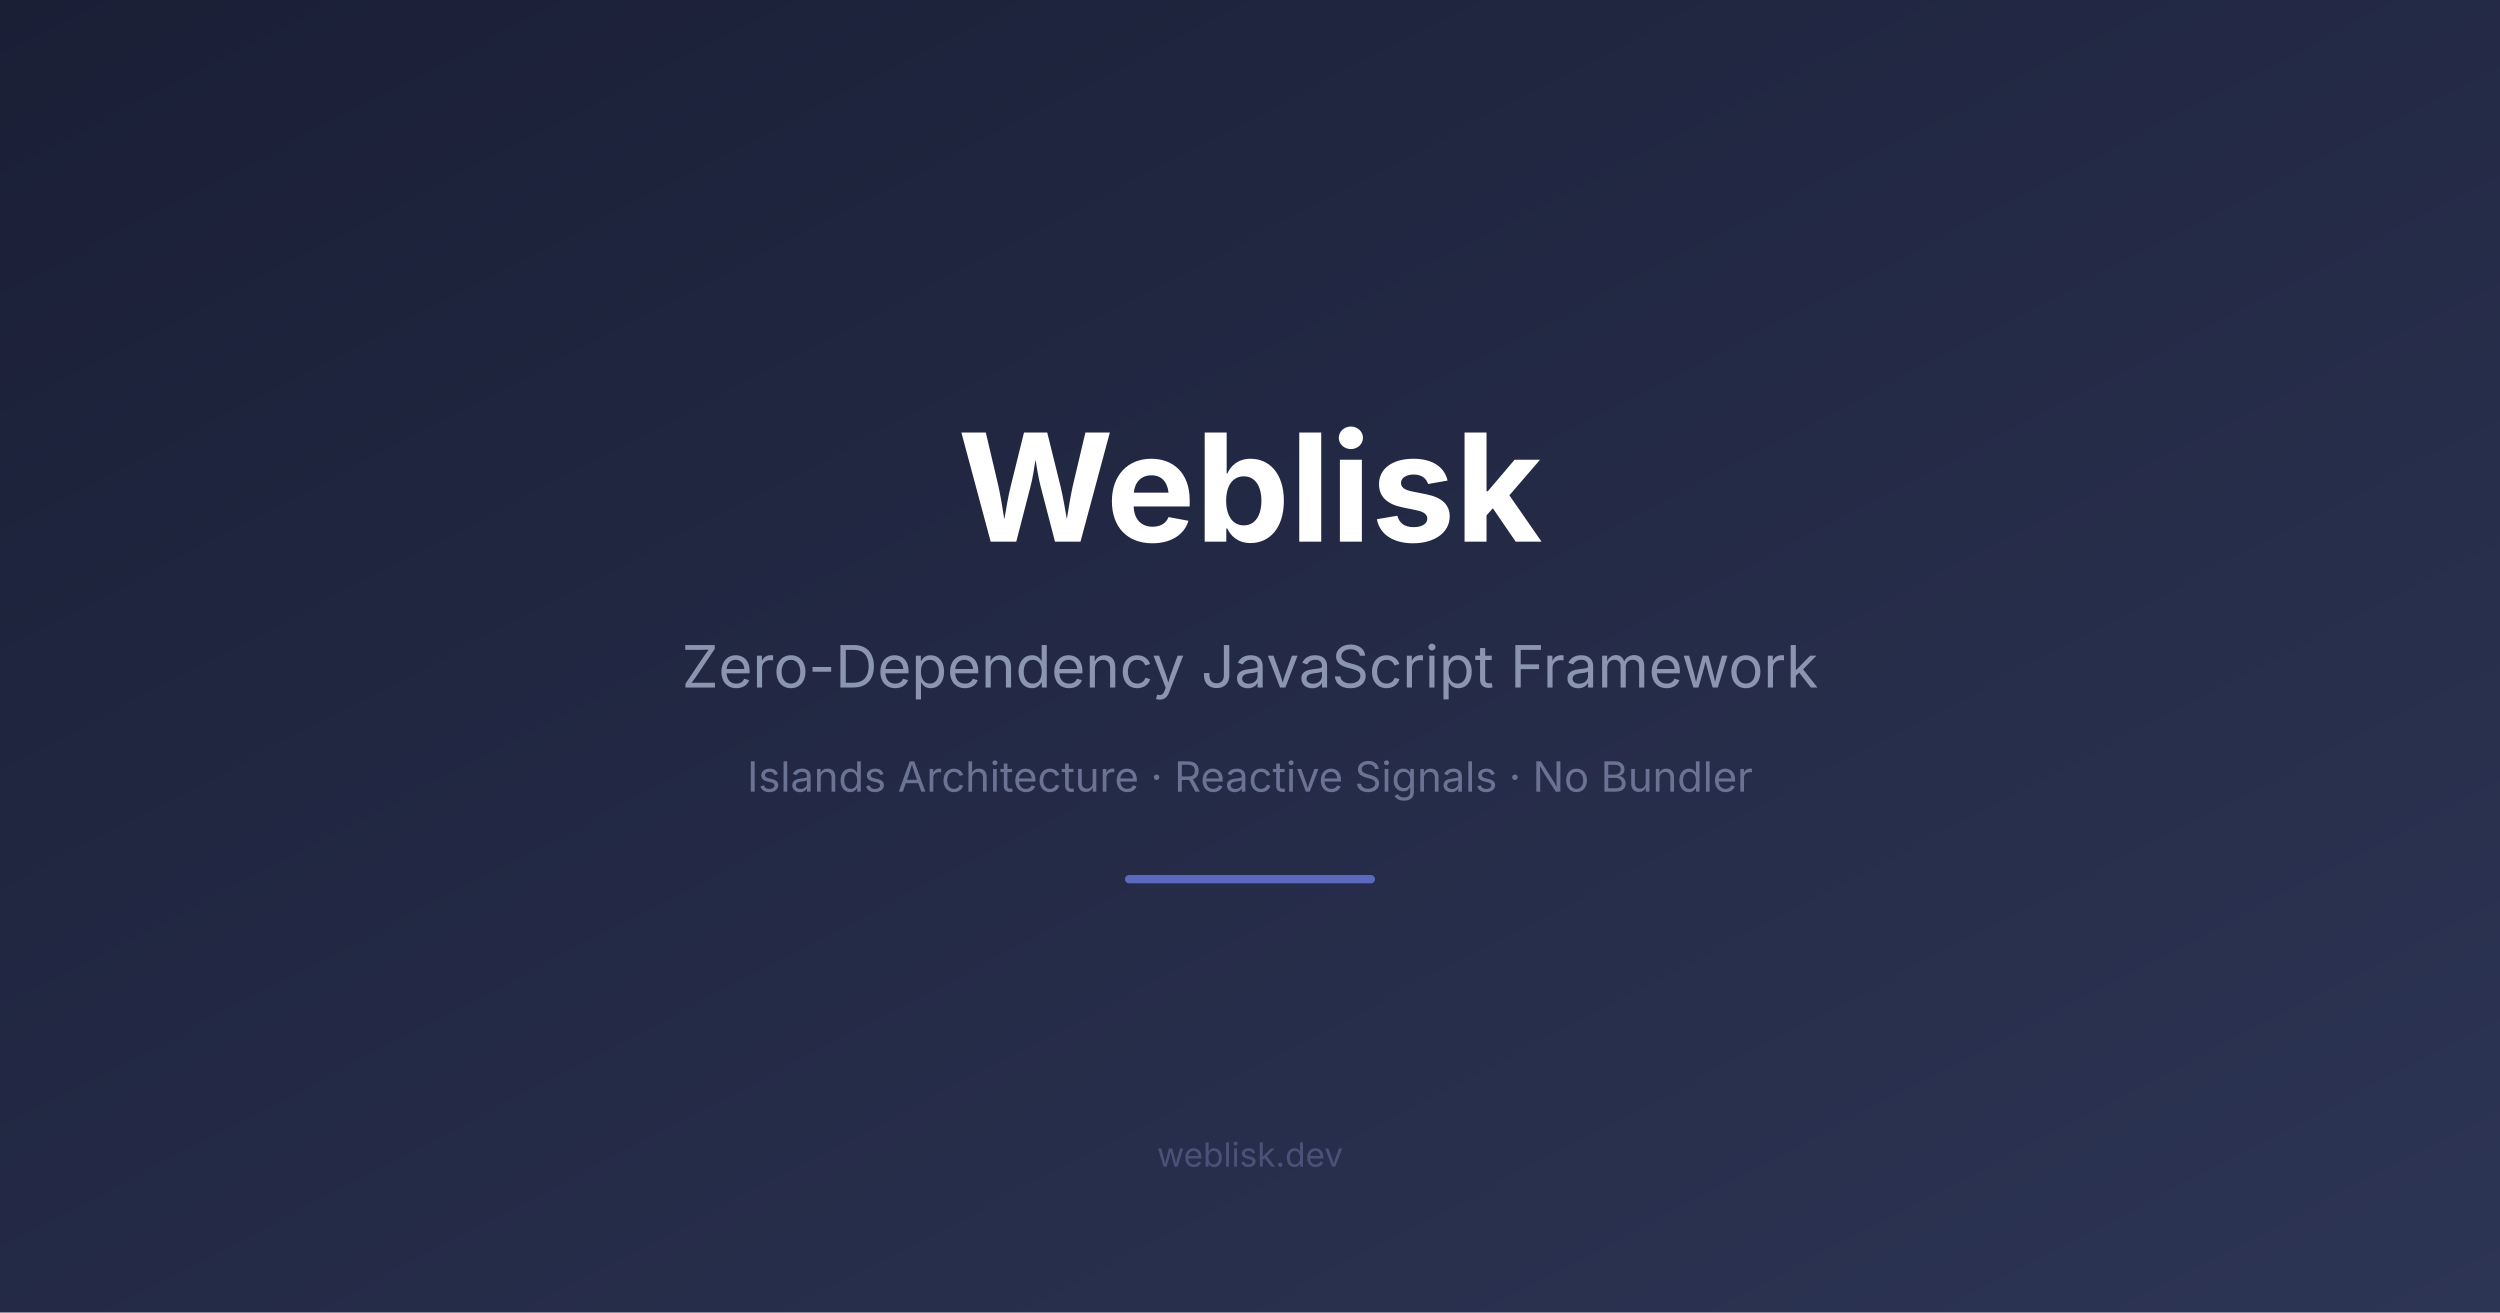
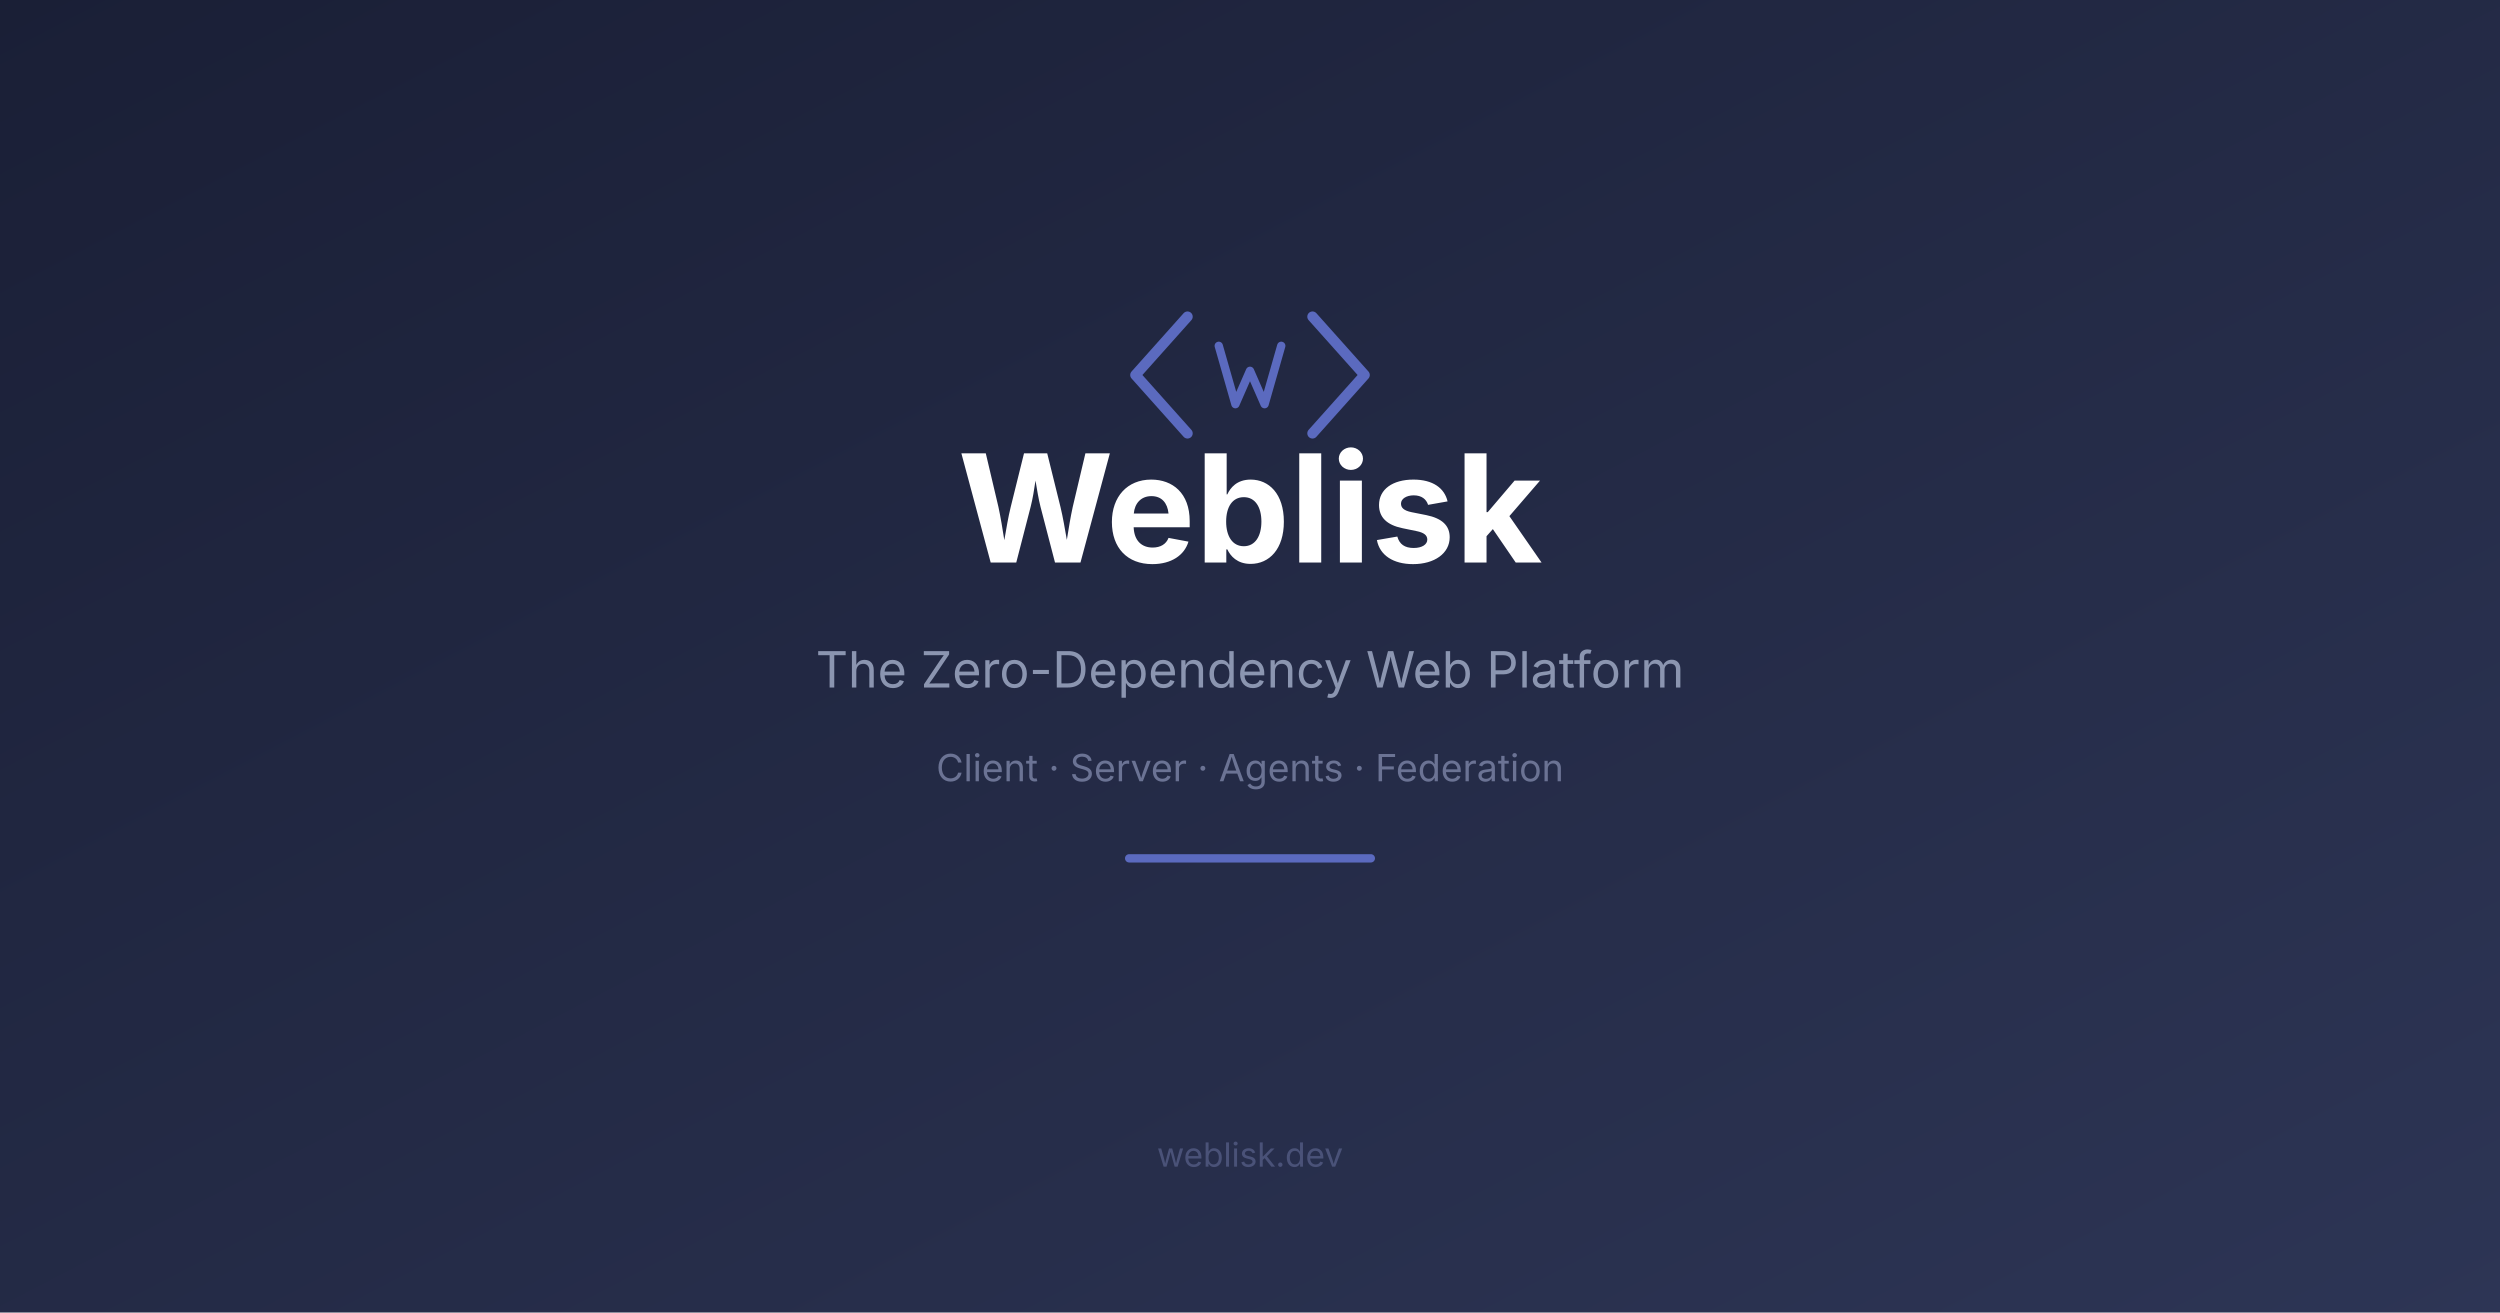
<svg xmlns="http://www.w3.org/2000/svg" width="1200" height="630" viewBox="0 0 1200 630">
  <defs>
    <linearGradient id="bg" x1="0%" y1="0%" x2="100%" y2="100%">
      <stop offset="0%" stop-color="#1a1f36" />
      <stop offset="100%" stop-color="#2d3555" />
    </linearGradient>
  </defs>
  <rect width="1200" height="630" fill="url(#bg)" />
-   <text x="600" y="260" text-anchor="middle" font-family="-apple-system, BlinkMacSystemFont, 'Segoe UI', sans-serif" font-size="72" font-weight="700" fill="#ffffff">Weblisk</text>
-   <text x="600" y="330" text-anchor="middle" font-family="-apple-system, BlinkMacSystemFont, 'Segoe UI', sans-serif" font-size="28" fill="#8b95b0">Zero-Dependency JavaScript Framework</text>
-   <text x="600" y="380" text-anchor="middle" font-family="-apple-system, BlinkMacSystemFont, 'Segoe UI', sans-serif" font-size="20" fill="#6b7394">Islands Architecture · Reactive Signals · No Bundler</text>
-   <rect x="540" y="420" width="120" height="4" rx="2" fill="#5b6abf" />
+   <g transform="translate(600,180)" text-anchor="middle">
+     <polyline points="-30,-28 -55,0 -30,28" fill="none" stroke="#5b6abf" stroke-width="5" stroke-linecap="round" stroke-linejoin="round" />
+     <polyline points="30,-28 55,0 30,28" fill="none" stroke="#5b6abf" stroke-width="5" stroke-linecap="round" stroke-linejoin="round" />
+     <polyline points="-15,-14 -7,14 0,-2 7,14 15,-14" fill="none" stroke="#5b6abf" stroke-width="4" stroke-linecap="round" stroke-linejoin="round" />
+   </g>
+   <text x="600" y="270" text-anchor="middle" font-family="-apple-system, BlinkMacSystemFont, 'Segoe UI', sans-serif" font-size="72" font-weight="700" fill="#ffffff">Weblisk</text>
+   <text x="600" y="330" text-anchor="middle" font-family="-apple-system, BlinkMacSystemFont, 'Segoe UI', sans-serif" font-size="24" fill="#8b95b0">The Zero-Dependency Web Platform</text>
+   <text x="600" y="375" text-anchor="middle" font-family="-apple-system, BlinkMacSystemFont, 'Segoe UI', sans-serif" font-size="18" fill="#6b7394">Client · Server · Agents · Federation</text>
+   <rect x="540" y="410" width="120" height="4" rx="2" fill="#5b6abf" />
  <text x="600" y="560" text-anchor="middle" font-family="-apple-system, BlinkMacSystemFont, 'Segoe UI', sans-serif" font-size="16" fill="#4a5278">weblisk.dev</text>
</svg>
